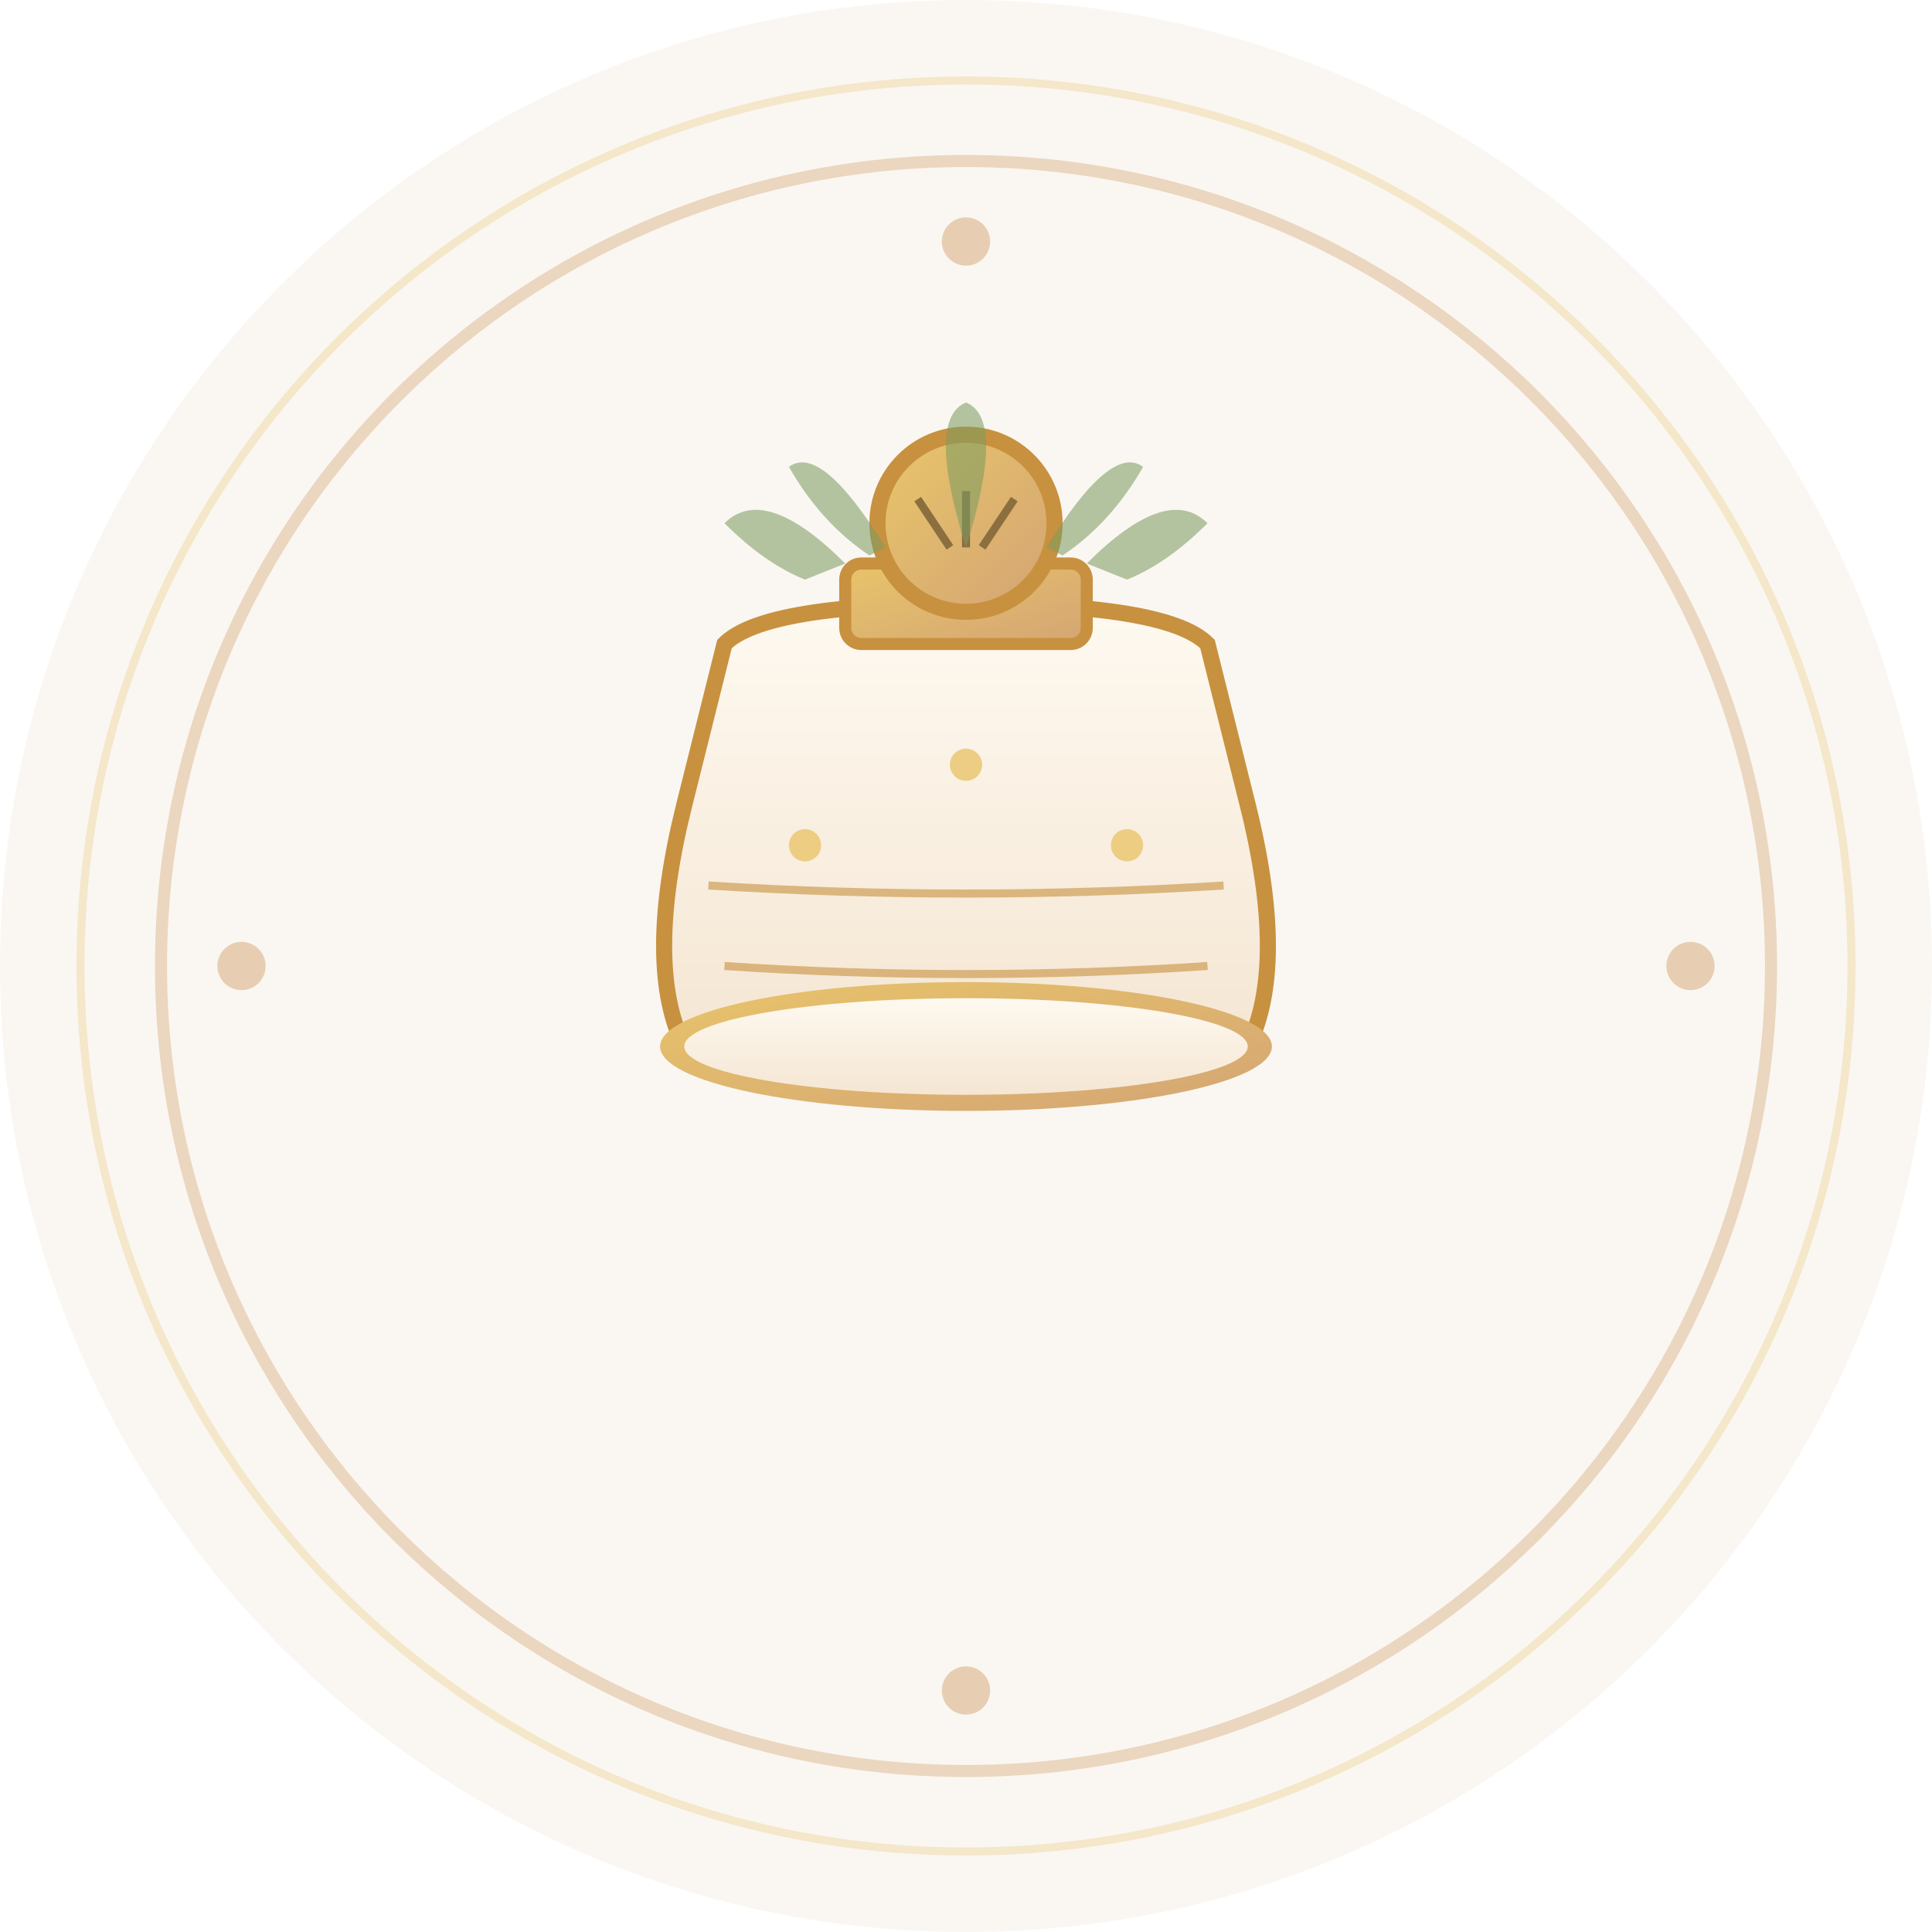
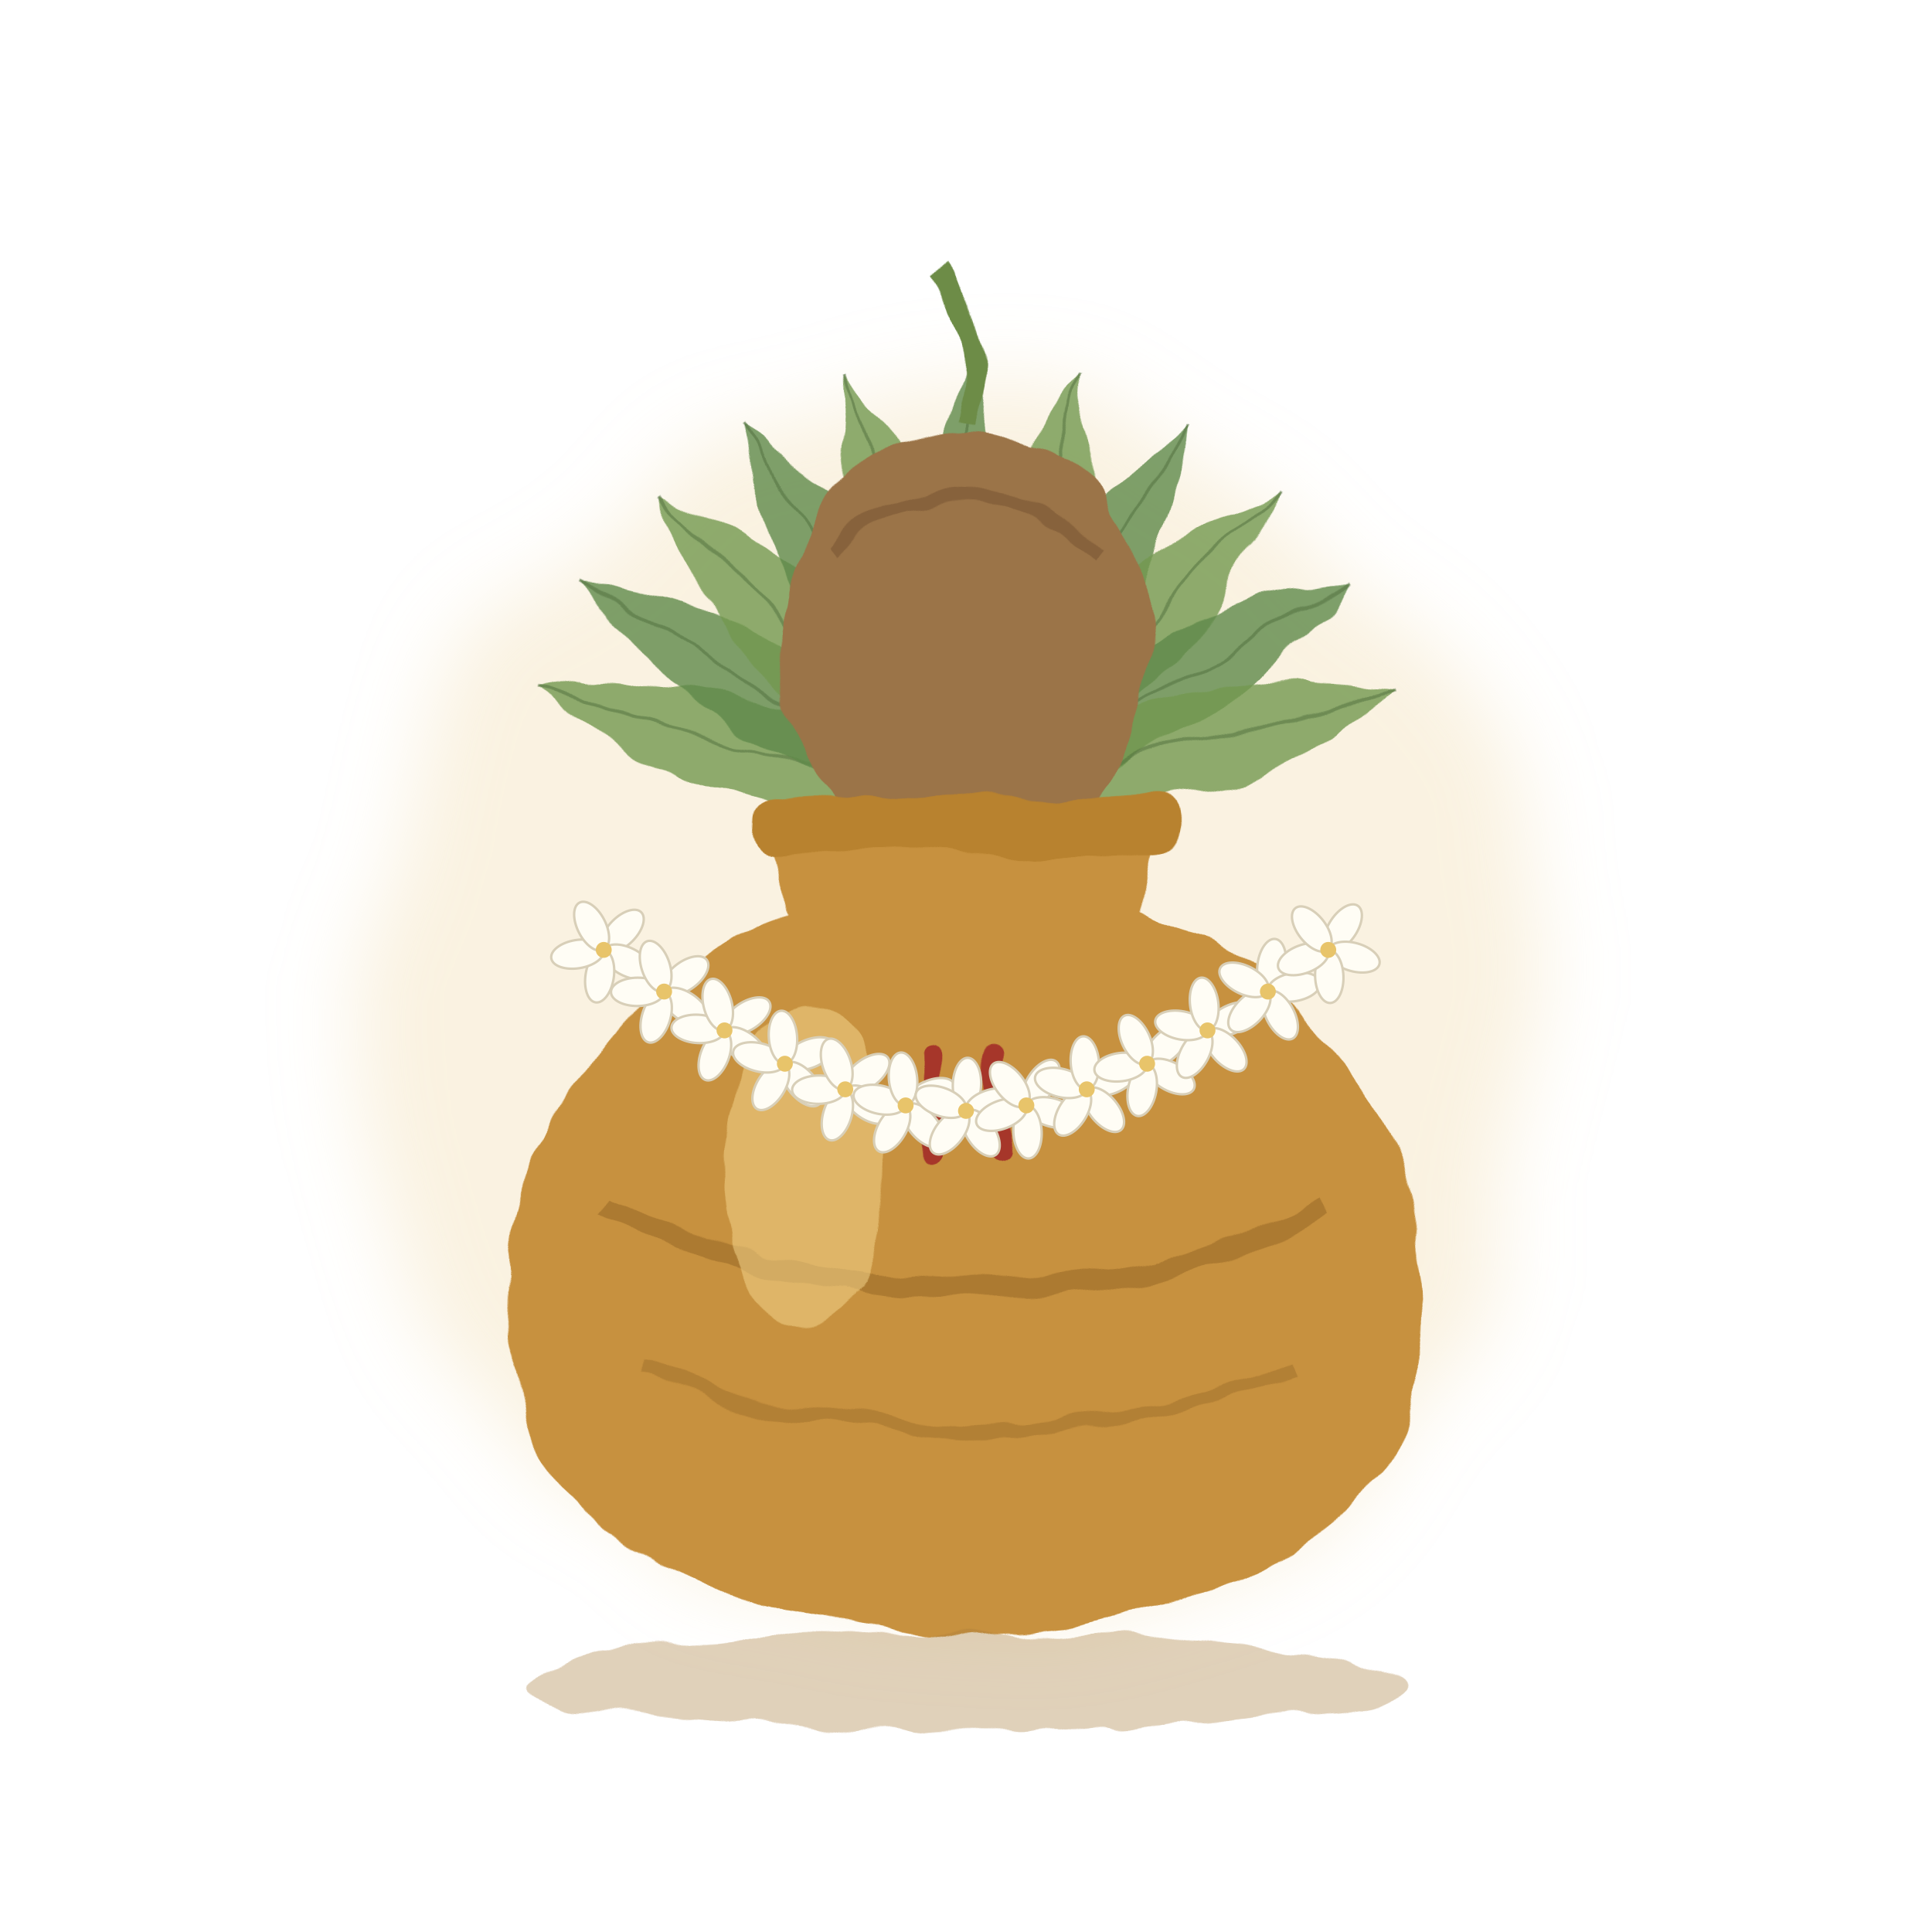
- <svg xmlns="http://www.w3.org/2000/svg" viewBox="0 0 240 240" width="240" height="240">
+ <svg xmlns="http://www.w3.org/2000/svg" viewBox="0 0 480 480" width="480" height="480">
  <defs>
-     <linearGradient id="bgrad1" x1="0%" y1="0%" x2="100%" y2="100%">
-       <stop offset="0%" style="stop-color:#e8c46a;stop-opacity:1" />
-       <stop offset="100%" style="stop-color:#d4a574;stop-opacity:1" />
-     </linearGradient>
-     <linearGradient id="bgrad2" x1="0%" y1="0%" x2="0%" y2="100%">
-       <stop offset="0%" style="stop-color:#fef9f0;stop-opacity:1" />
-       <stop offset="100%" style="stop-color:#f5e6d3;stop-opacity:1" />
-     </linearGradient>
+     <filter id="wc" x="-10%" y="-10%" width="120%" height="120%">
+       <feTurbulence type="fractalNoise" baseFrequency="0.04" numOctaves="3" seed="7" result="n" />
+       <feDisplacementMap in="SourceGraphic" in2="n" scale="7" xChannelSelector="R" yChannelSelector="G" />
+     </filter>
+     <filter id="wash" x="-20%" y="-20%" width="140%" height="140%">
+       <feTurbulence type="fractalNoise" baseFrequency="0.012" numOctaves="2" seed="3" result="n" />
+       <feDisplacementMap in="SourceGraphic" in2="n" scale="40" xChannelSelector="R" yChannelSelector="G" result="d" />
+       <feGaussianBlur in="d" stdDeviation="10" />
+     </filter>
+     <filter id="soft">
+       <feGaussianBlur stdDeviation="3" />
+     </filter>
+     <filter id="paper">
+       <feTurbulence type="fractalNoise" baseFrequency="0.9" numOctaves="2" seed="2" />
+       <feColorMatrix values="0 0 0 0 0.45  0 0 0 0 0.38  0 0 0 0 0.3  0 0 0 0.05 0" />
+     </filter>
  </defs>
-   <circle cx="120" cy="120" r="120" fill="#faf7f2" />
-   <circle cx="120" cy="120" r="110" fill="none" stroke="#e8c46a" stroke-width="1" opacity="0.3" />
-   <circle cx="120" cy="120" r="100" fill="none" stroke="#d4a574" stroke-width="1.5" opacity="0.4" />
-   <g transform="translate(120, 120)">
-     <path d="M -35,10 Q -40,0 -35,-20 L -30,-40 Q -25,-45 0,-45 Q 25,-45 30,-40 L 35,-20 Q 40,0 35,10 Z" fill="url(#bgrad2)" stroke="#c7913f" stroke-width="2" />
-     <rect x="-15" y="-50" width="30" height="10" rx="2" fill="url(#bgrad1)" stroke="#c7913f" stroke-width="1.5" />
-     <ellipse cy="10" rx="38" ry="8" fill="url(#bgrad1)" />
-     <ellipse cy="10" rx="35" ry="6" fill="url(#bgrad2)" />
-     <path d="M -32,-10 Q 0,-8 32,-10" fill="none" stroke="#c7913f" stroke-width="1" opacity="0.6" />
-     <path d="M -30,0 Q 0,2 30,0" fill="none" stroke="#c7913f" stroke-width="1" opacity="0.6" />
-     <circle cy="-55" r="12" fill="#c7913f" />
-     <circle cy="-55" r="10" fill="url(#bgrad1)" />
-     <path d="M -6,-58 L -2,-52" stroke="#8b6f3f" stroke-width="1" />
-     <path d="M 0,-59 L 0,-52" stroke="#8b6f3f" stroke-width="1" />
-     <path d="M 6,-58 L 2,-52" stroke="#8b6f3f" stroke-width="1" />
-     <g opacity="0.8">
-       <path d="M -15,-50 Q -25,-60 -30,-55 Q -25,-50 -20,-48" fill="#7a9b5e" opacity="0.7" />
-       <path d="M -10,-52 Q -18,-65 -22,-62 Q -18,-55 -12,-51" fill="#7a9b5e" opacity="0.7" />
-       <path d="M 15,-50 Q 25,-60 30,-55 Q 25,-50 20,-48" fill="#7a9b5e" opacity="0.7" />
-       <path d="M 10,-52 Q 18,-65 22,-62 Q 18,-55 12,-51" fill="#7a9b5e" opacity="0.7" />
-       <path d="M 0,-52 Q -5,-68 0,-70 Q 5,-68 0,-52" fill="#7a9b5e" opacity="0.7" />
-     </g>
-     <circle cx="-20" cy="-15" r="2" fill="#e8c46a" opacity="0.8" />
-     <circle cx="20" cy="-15" r="2" fill="#e8c46a" opacity="0.8" />
-     <circle cx="0" cy="-25" r="2" fill="#e8c46a" opacity="0.8" />
+   <g filter="url(#wash)">
+     <circle cx="240" cy="250" r="150" fill="#f0d9a8" opacity=".35" />
  </g>
-   <g opacity="0.5">
-     <circle cx="120" cy="30" r="3" fill="#d4a574" />
-     <circle cx="120" cy="210" r="3" fill="#d4a574" />
-     <circle cx="30" cy="120" r="3" fill="#d4a574" />
-     <circle cx="210" cy="120" r="3" fill="#d4a574" />
+   <g filter="url(#wc)">
+     <path d="M240.0,200.0 Q193.1,162.4 133.7,171.5 Q180.6,209.1 240.0,200.0 Z" fill="#73984f" opacity=".8" />
+     <path d="M240.0,200.0 L133.7,171.5" stroke="#4d6b3c" stroke-width=".8" opacity=".5" />
+     <path d="M240.0,200.0 Q204.5,151.5 144.7,145.0 Q180.3,193.5 240.0,200.0 Z" fill="#5f8a4a" opacity=".8" />
+     <path d="M240.0,200.0 L144.7,145.0" stroke="#4d6b3c" stroke-width=".8" opacity=".5" />
+     <path d="M240.0,200.0 Q218.2,144.0 162.2,122.2 Q184.0,178.2 240.0,200.0 Z" fill="#73984f" opacity=".8" />
+     <path d="M240.0,200.0 L162.2,122.2" stroke="#4d6b3c" stroke-width=".8" opacity=".5" />
+     <path d="M240.0,200.0 Q233.5,140.3 185.0,104.7 Q191.5,164.5 240.0,200.0 Z" fill="#5f8a4a" opacity=".8" />
+     <path d="M240.0,200.0 L185.0,104.7" stroke="#4d6b3c" stroke-width=".8" opacity=".5" />
+     <path d="M240.0,200.0 Q249.1,140.6 211.5,93.7 Q202.4,153.1 240.0,200.0 Z" fill="#73984f" opacity=".8" />
+     <path d="M240.0,200.0 L211.5,93.7" stroke="#4d6b3c" stroke-width=".8" opacity=".5" />
+     <path d="M240.0,200.0 Q264.2,145.0 240.0,90.0 Q215.8,145.0 240.0,200.0 Z" fill="#5f8a4a" opacity=".8" />
+     <path d="M240.0,200.0 L240.0,90.0" stroke="#4d6b3c" stroke-width=".8" opacity=".5" />
+     <path d="M240.0,200.0 Q277.6,153.1 268.5,93.7 Q230.9,140.6 240.0,200.0 Z" fill="#73984f" opacity=".8" />
+     <path d="M240.0,200.0 L268.5,93.7" stroke="#4d6b3c" stroke-width=".8" opacity=".5" />
+     <path d="M240.0,200.0 Q288.5,164.5 295.0,104.7 Q246.5,140.3 240.0,200.0 Z" fill="#5f8a4a" opacity=".8" />
+     <path d="M240.0,200.0 L295.0,104.7" stroke="#4d6b3c" stroke-width=".8" opacity=".5" />
+     <path d="M240.0,200.0 Q296.0,178.2 317.8,122.2 Q261.8,144.0 240.0,200.0 Z" fill="#73984f" opacity=".8" />
+     <path d="M240.0,200.0 L317.8,122.2" stroke="#4d6b3c" stroke-width=".8" opacity=".5" />
+     <path d="M240.0,200.0 Q299.7,193.5 335.3,145.0 Q275.5,151.5 240.0,200.0 Z" fill="#5f8a4a" opacity=".8" />
+     <path d="M240.0,200.0 L335.3,145.0" stroke="#4d6b3c" stroke-width=".8" opacity=".5" />
+     <path d="M240.0,200.0 Q299.4,209.1 346.3,171.5 Q286.9,162.4 240.0,200.0 Z" fill="#73984f" opacity=".8" />
+     <path d="M240.0,200.0 L346.3,171.5" stroke="#4d6b3c" stroke-width=".8" opacity=".5" />
+   </g>
+   <g filter="url(#wc)">
+     <ellipse cx="240" cy="160" rx="46" ry="54" fill="#9b7448" />
+     <path d="M206,138 q34,-30 68,0" stroke="#7a5634" stroke-width="3" fill="none" opacity=".6" />
+     <path d="M240,104 q4,-22 -6,-36" stroke="#6d8c47" stroke-width="5" fill="none" />
+   </g>
+   <g filter="url(#wc)">
+     <path d="M190,205 h100 l-6,22 q70,30 70,100 q0,70 -114,80 q-114,-10 -114,-80 q0,-70 70,-100 Z" fill="#c7913f" />
+     <path d="M150,300 q90,40 180,0" stroke="#9a6a28" stroke-width="5" fill="none" opacity=".6" />
+     <path d="M158,340 q82,30 164,0" stroke="#9a6a28" stroke-width="3" fill="none" opacity=".45" />
+     <ellipse cx="200" cy="290" rx="20" ry="40" fill="#f2d48a" opacity=".55" />
+     <path d="M232,262 v24 M248,262 v24 M226,274 h28" stroke="#a6362a" stroke-width="5" stroke-linecap="round" />
+     <rect x="186" y="198" width="108" height="14" rx="6" fill="#b8822f" />
+     <ellipse cx="240" cy="418" rx="110" ry="12" fill="#a77a3a" opacity=".35" />
+   </g>
+   <g transform="translate(150,236.0) rotate(44.84892)">
+     <ellipse cx="0" cy="-6.6" rx="3.52" ry="6.6" fill="#fffdf5" stroke="#d8cfb8" stroke-width=".6" transform="rotate(0)" />
+     <ellipse cx="0" cy="-6.6" rx="3.52" ry="6.6" fill="#fffdf5" stroke="#d8cfb8" stroke-width=".6" transform="rotate(72)" />
+     <ellipse cx="0" cy="-6.6" rx="3.52" ry="6.6" fill="#fffdf5" stroke="#d8cfb8" stroke-width=".6" transform="rotate(144)" />
+     <ellipse cx="0" cy="-6.6" rx="3.52" ry="6.6" fill="#fffdf5" stroke="#d8cfb8" stroke-width=".6" transform="rotate(216)" />
+     <ellipse cx="0" cy="-6.6" rx="3.52" ry="6.6" fill="#fffdf5" stroke="#d8cfb8" stroke-width=".6" transform="rotate(288)" />
+     <circle r="1.98" fill="#e8c46a" />
+   </g>
+   <g transform="translate(165,246.3528) rotate(53.40866)">
+     <ellipse cx="0" cy="-6.6" rx="3.52" ry="6.6" fill="#fffdf5" stroke="#d8cfb8" stroke-width=".6" transform="rotate(0)" />
+     <ellipse cx="0" cy="-6.6" rx="3.52" ry="6.6" fill="#fffdf5" stroke="#d8cfb8" stroke-width=".6" transform="rotate(72)" />
+     <ellipse cx="0" cy="-6.6" rx="3.52" ry="6.6" fill="#fffdf5" stroke="#d8cfb8" stroke-width=".6" transform="rotate(144)" />
+     <ellipse cx="0" cy="-6.6" rx="3.52" ry="6.6" fill="#fffdf5" stroke="#d8cfb8" stroke-width=".6" transform="rotate(216)" />
+     <ellipse cx="0" cy="-6.6" rx="3.52" ry="6.6" fill="#fffdf5" stroke="#d8cfb8" stroke-width=".6" transform="rotate(288)" />
+     <circle r="1.98" fill="#e8c46a" />
+   </g>
+   <g transform="translate(180,256.0) rotate(57.25394)">
+     <ellipse cx="0" cy="-6.6" rx="3.52" ry="6.6" fill="#fffdf5" stroke="#d8cfb8" stroke-width=".6" transform="rotate(0)" />
+     <ellipse cx="0" cy="-6.6" rx="3.52" ry="6.6" fill="#fffdf5" stroke="#d8cfb8" stroke-width=".6" transform="rotate(72)" />
+     <ellipse cx="0" cy="-6.6" rx="3.52" ry="6.6" fill="#fffdf5" stroke="#d8cfb8" stroke-width=".6" transform="rotate(144)" />
+     <ellipse cx="0" cy="-6.6" rx="3.52" ry="6.6" fill="#fffdf5" stroke="#d8cfb8" stroke-width=".6" transform="rotate(216)" />
+     <ellipse cx="0" cy="-6.6" rx="3.52" ry="6.6" fill="#fffdf5" stroke="#d8cfb8" stroke-width=".6" transform="rotate(288)" />
+     <circle r="1.98" fill="#e8c46a" />
+   </g>
+   <g transform="translate(195,264.2843) rotate(67.85642)">
+     <ellipse cx="0" cy="-6.6" rx="3.52" ry="6.6" fill="#fffdf5" stroke="#d8cfb8" stroke-width=".6" transform="rotate(0)" />
+     <ellipse cx="0" cy="-6.6" rx="3.52" ry="6.6" fill="#fffdf5" stroke="#d8cfb8" stroke-width=".6" transform="rotate(72)" />
+     <ellipse cx="0" cy="-6.6" rx="3.52" ry="6.6" fill="#fffdf5" stroke="#d8cfb8" stroke-width=".6" transform="rotate(144)" />
+     <ellipse cx="0" cy="-6.6" rx="3.52" ry="6.6" fill="#fffdf5" stroke="#d8cfb8" stroke-width=".6" transform="rotate(216)" />
+     <ellipse cx="0" cy="-6.6" rx="3.52" ry="6.6" fill="#fffdf5" stroke="#d8cfb8" stroke-width=".6" transform="rotate(288)" />
+     <circle r="1.98" fill="#e8c46a" />
+   </g>
+   <g transform="translate(210,270.641) rotate(53.2727)">
+     <ellipse cx="0" cy="-6.6" rx="3.52" ry="6.6" fill="#fffdf5" stroke="#d8cfb8" stroke-width=".6" transform="rotate(0)" />
+     <ellipse cx="0" cy="-6.6" rx="3.52" ry="6.6" fill="#fffdf5" stroke="#d8cfb8" stroke-width=".6" transform="rotate(72)" />
+     <ellipse cx="0" cy="-6.6" rx="3.52" ry="6.6" fill="#fffdf5" stroke="#d8cfb8" stroke-width=".6" transform="rotate(144)" />
+     <ellipse cx="0" cy="-6.6" rx="3.52" ry="6.6" fill="#fffdf5" stroke="#d8cfb8" stroke-width=".6" transform="rotate(216)" />
+     <ellipse cx="0" cy="-6.6" rx="3.52" ry="6.6" fill="#fffdf5" stroke="#d8cfb8" stroke-width=".6" transform="rotate(288)" />
+     <circle r="1.98" fill="#e8c46a" />
+   </g>
+   <g transform="translate(225,274.637) rotate(66.4074)">
+     <ellipse cx="0" cy="-6.6" rx="3.52" ry="6.6" fill="#fffdf5" stroke="#d8cfb8" stroke-width=".6" transform="rotate(0)" />
+     <ellipse cx="0" cy="-6.6" rx="3.52" ry="6.6" fill="#fffdf5" stroke="#d8cfb8" stroke-width=".6" transform="rotate(72)" />
+     <ellipse cx="0" cy="-6.6" rx="3.52" ry="6.6" fill="#fffdf5" stroke="#d8cfb8" stroke-width=".6" transform="rotate(144)" />
+     <ellipse cx="0" cy="-6.6" rx="3.52" ry="6.6" fill="#fffdf5" stroke="#d8cfb8" stroke-width=".6" transform="rotate(216)" />
+     <ellipse cx="0" cy="-6.6" rx="3.52" ry="6.6" fill="#fffdf5" stroke="#d8cfb8" stroke-width=".6" transform="rotate(288)" />
+     <circle r="1.98" fill="#e8c46a" />
+   </g>
+   <g transform="translate(240,276.0) rotate(2.088376)">
+     <ellipse cx="0" cy="-6.6" rx="3.52" ry="6.6" fill="#fffdf5" stroke="#d8cfb8" stroke-width=".6" transform="rotate(0)" />
+     <ellipse cx="0" cy="-6.6" rx="3.52" ry="6.6" fill="#fffdf5" stroke="#d8cfb8" stroke-width=".6" transform="rotate(72)" />
+     <ellipse cx="0" cy="-6.6" rx="3.52" ry="6.6" fill="#fffdf5" stroke="#d8cfb8" stroke-width=".6" transform="rotate(144)" />
+     <ellipse cx="0" cy="-6.6" rx="3.52" ry="6.6" fill="#fffdf5" stroke="#d8cfb8" stroke-width=".6" transform="rotate(216)" />
+     <ellipse cx="0" cy="-6.6" rx="3.52" ry="6.6" fill="#fffdf5" stroke="#d8cfb8" stroke-width=".6" transform="rotate(288)" />
+     <circle r="1.98" fill="#e8c46a" />
+   </g>
+   <g transform="translate(255,274.637) rotate(33.52483)">
+     <ellipse cx="0" cy="-6.6" rx="3.52" ry="6.6" fill="#fffdf5" stroke="#d8cfb8" stroke-width=".6" transform="rotate(0)" />
+     <ellipse cx="0" cy="-6.6" rx="3.52" ry="6.6" fill="#fffdf5" stroke="#d8cfb8" stroke-width=".6" transform="rotate(72)" />
+     <ellipse cx="0" cy="-6.6" rx="3.52" ry="6.6" fill="#fffdf5" stroke="#d8cfb8" stroke-width=".6" transform="rotate(144)" />
+     <ellipse cx="0" cy="-6.6" rx="3.52" ry="6.6" fill="#fffdf5" stroke="#d8cfb8" stroke-width=".6" transform="rotate(216)" />
+     <ellipse cx="0" cy="-6.6" rx="3.52" ry="6.6" fill="#fffdf5" stroke="#d8cfb8" stroke-width=".6" transform="rotate(288)" />
+     <circle r="1.98" fill="#e8c46a" />
+   </g>
+   <g transform="translate(270,270.641) rotate(67.92168)">
+     <ellipse cx="0" cy="-6.6" rx="3.52" ry="6.6" fill="#fffdf5" stroke="#d8cfb8" stroke-width=".6" transform="rotate(0)" />
+     <ellipse cx="0" cy="-6.6" rx="3.52" ry="6.6" fill="#fffdf5" stroke="#d8cfb8" stroke-width=".6" transform="rotate(72)" />
+     <ellipse cx="0" cy="-6.6" rx="3.52" ry="6.6" fill="#fffdf5" stroke="#d8cfb8" stroke-width=".6" transform="rotate(144)" />
+     <ellipse cx="0" cy="-6.6" rx="3.52" ry="6.6" fill="#fffdf5" stroke="#d8cfb8" stroke-width=".6" transform="rotate(216)" />
+     <ellipse cx="0" cy="-6.6" rx="3.52" ry="6.6" fill="#fffdf5" stroke="#d8cfb8" stroke-width=".6" transform="rotate(288)" />
+     <circle r="1.98" fill="#e8c46a" />
+   </g>
+   <g transform="translate(285,264.2843) rotate(46.72617)">
+     <ellipse cx="0" cy="-6.6" rx="3.52" ry="6.6" fill="#fffdf5" stroke="#d8cfb8" stroke-width=".6" transform="rotate(0)" />
+     <ellipse cx="0" cy="-6.6" rx="3.52" ry="6.6" fill="#fffdf5" stroke="#d8cfb8" stroke-width=".6" transform="rotate(72)" />
+     <ellipse cx="0" cy="-6.6" rx="3.52" ry="6.6" fill="#fffdf5" stroke="#d8cfb8" stroke-width=".6" transform="rotate(144)" />
+     <ellipse cx="0" cy="-6.6" rx="3.52" ry="6.6" fill="#fffdf5" stroke="#d8cfb8" stroke-width=".6" transform="rotate(216)" />
+     <ellipse cx="0" cy="-6.6" rx="3.52" ry="6.6" fill="#fffdf5" stroke="#d8cfb8" stroke-width=".6" transform="rotate(288)" />
+     <circle r="1.98" fill="#e8c46a" />
+   </g>
+   <g transform="translate(300,256.0) rotate(64.86484)">
+     <ellipse cx="0" cy="-6.6" rx="3.52" ry="6.6" fill="#fffdf5" stroke="#d8cfb8" stroke-width=".6" transform="rotate(0)" />
+     <ellipse cx="0" cy="-6.6" rx="3.52" ry="6.6" fill="#fffdf5" stroke="#d8cfb8" stroke-width=".6" transform="rotate(72)" />
+     <ellipse cx="0" cy="-6.6" rx="3.52" ry="6.6" fill="#fffdf5" stroke="#d8cfb8" stroke-width=".6" transform="rotate(144)" />
+     <ellipse cx="0" cy="-6.6" rx="3.52" ry="6.6" fill="#fffdf5" stroke="#d8cfb8" stroke-width=".6" transform="rotate(216)" />
+     <ellipse cx="0" cy="-6.6" rx="3.52" ry="6.6" fill="#fffdf5" stroke="#d8cfb8" stroke-width=".6" transform="rotate(288)" />
+     <circle r="1.98" fill="#e8c46a" />
+   </g>
+   <g transform="translate(315,246.3528) rotate(8.150829)">
+     <ellipse cx="0" cy="-6.6" rx="3.52" ry="6.6" fill="#fffdf5" stroke="#d8cfb8" stroke-width=".6" transform="rotate(0)" />
+     <ellipse cx="0" cy="-6.6" rx="3.52" ry="6.6" fill="#fffdf5" stroke="#d8cfb8" stroke-width=".6" transform="rotate(72)" />
+     <ellipse cx="0" cy="-6.6" rx="3.52" ry="6.6" fill="#fffdf5" stroke="#d8cfb8" stroke-width=".6" transform="rotate(144)" />
+     <ellipse cx="0" cy="-6.6" rx="3.52" ry="6.6" fill="#fffdf5" stroke="#d8cfb8" stroke-width=".6" transform="rotate(216)" />
+     <ellipse cx="0" cy="-6.6" rx="3.52" ry="6.6" fill="#fffdf5" stroke="#d8cfb8" stroke-width=".6" transform="rotate(288)" />
+     <circle r="1.98" fill="#e8c46a" />
+   </g>
+   <g transform="translate(330,236.0) rotate(33.77297)">
+     <ellipse cx="0" cy="-6.6" rx="3.52" ry="6.6" fill="#fffdf5" stroke="#d8cfb8" stroke-width=".6" transform="rotate(0)" />
+     <ellipse cx="0" cy="-6.6" rx="3.52" ry="6.6" fill="#fffdf5" stroke="#d8cfb8" stroke-width=".6" transform="rotate(72)" />
+     <ellipse cx="0" cy="-6.6" rx="3.52" ry="6.6" fill="#fffdf5" stroke="#d8cfb8" stroke-width=".6" transform="rotate(144)" />
+     <ellipse cx="0" cy="-6.6" rx="3.52" ry="6.6" fill="#fffdf5" stroke="#d8cfb8" stroke-width=".6" transform="rotate(216)" />
+     <ellipse cx="0" cy="-6.6" rx="3.52" ry="6.6" fill="#fffdf5" stroke="#d8cfb8" stroke-width=".6" transform="rotate(288)" />
+     <circle r="1.98" fill="#e8c46a" />
  </g>
</svg>
